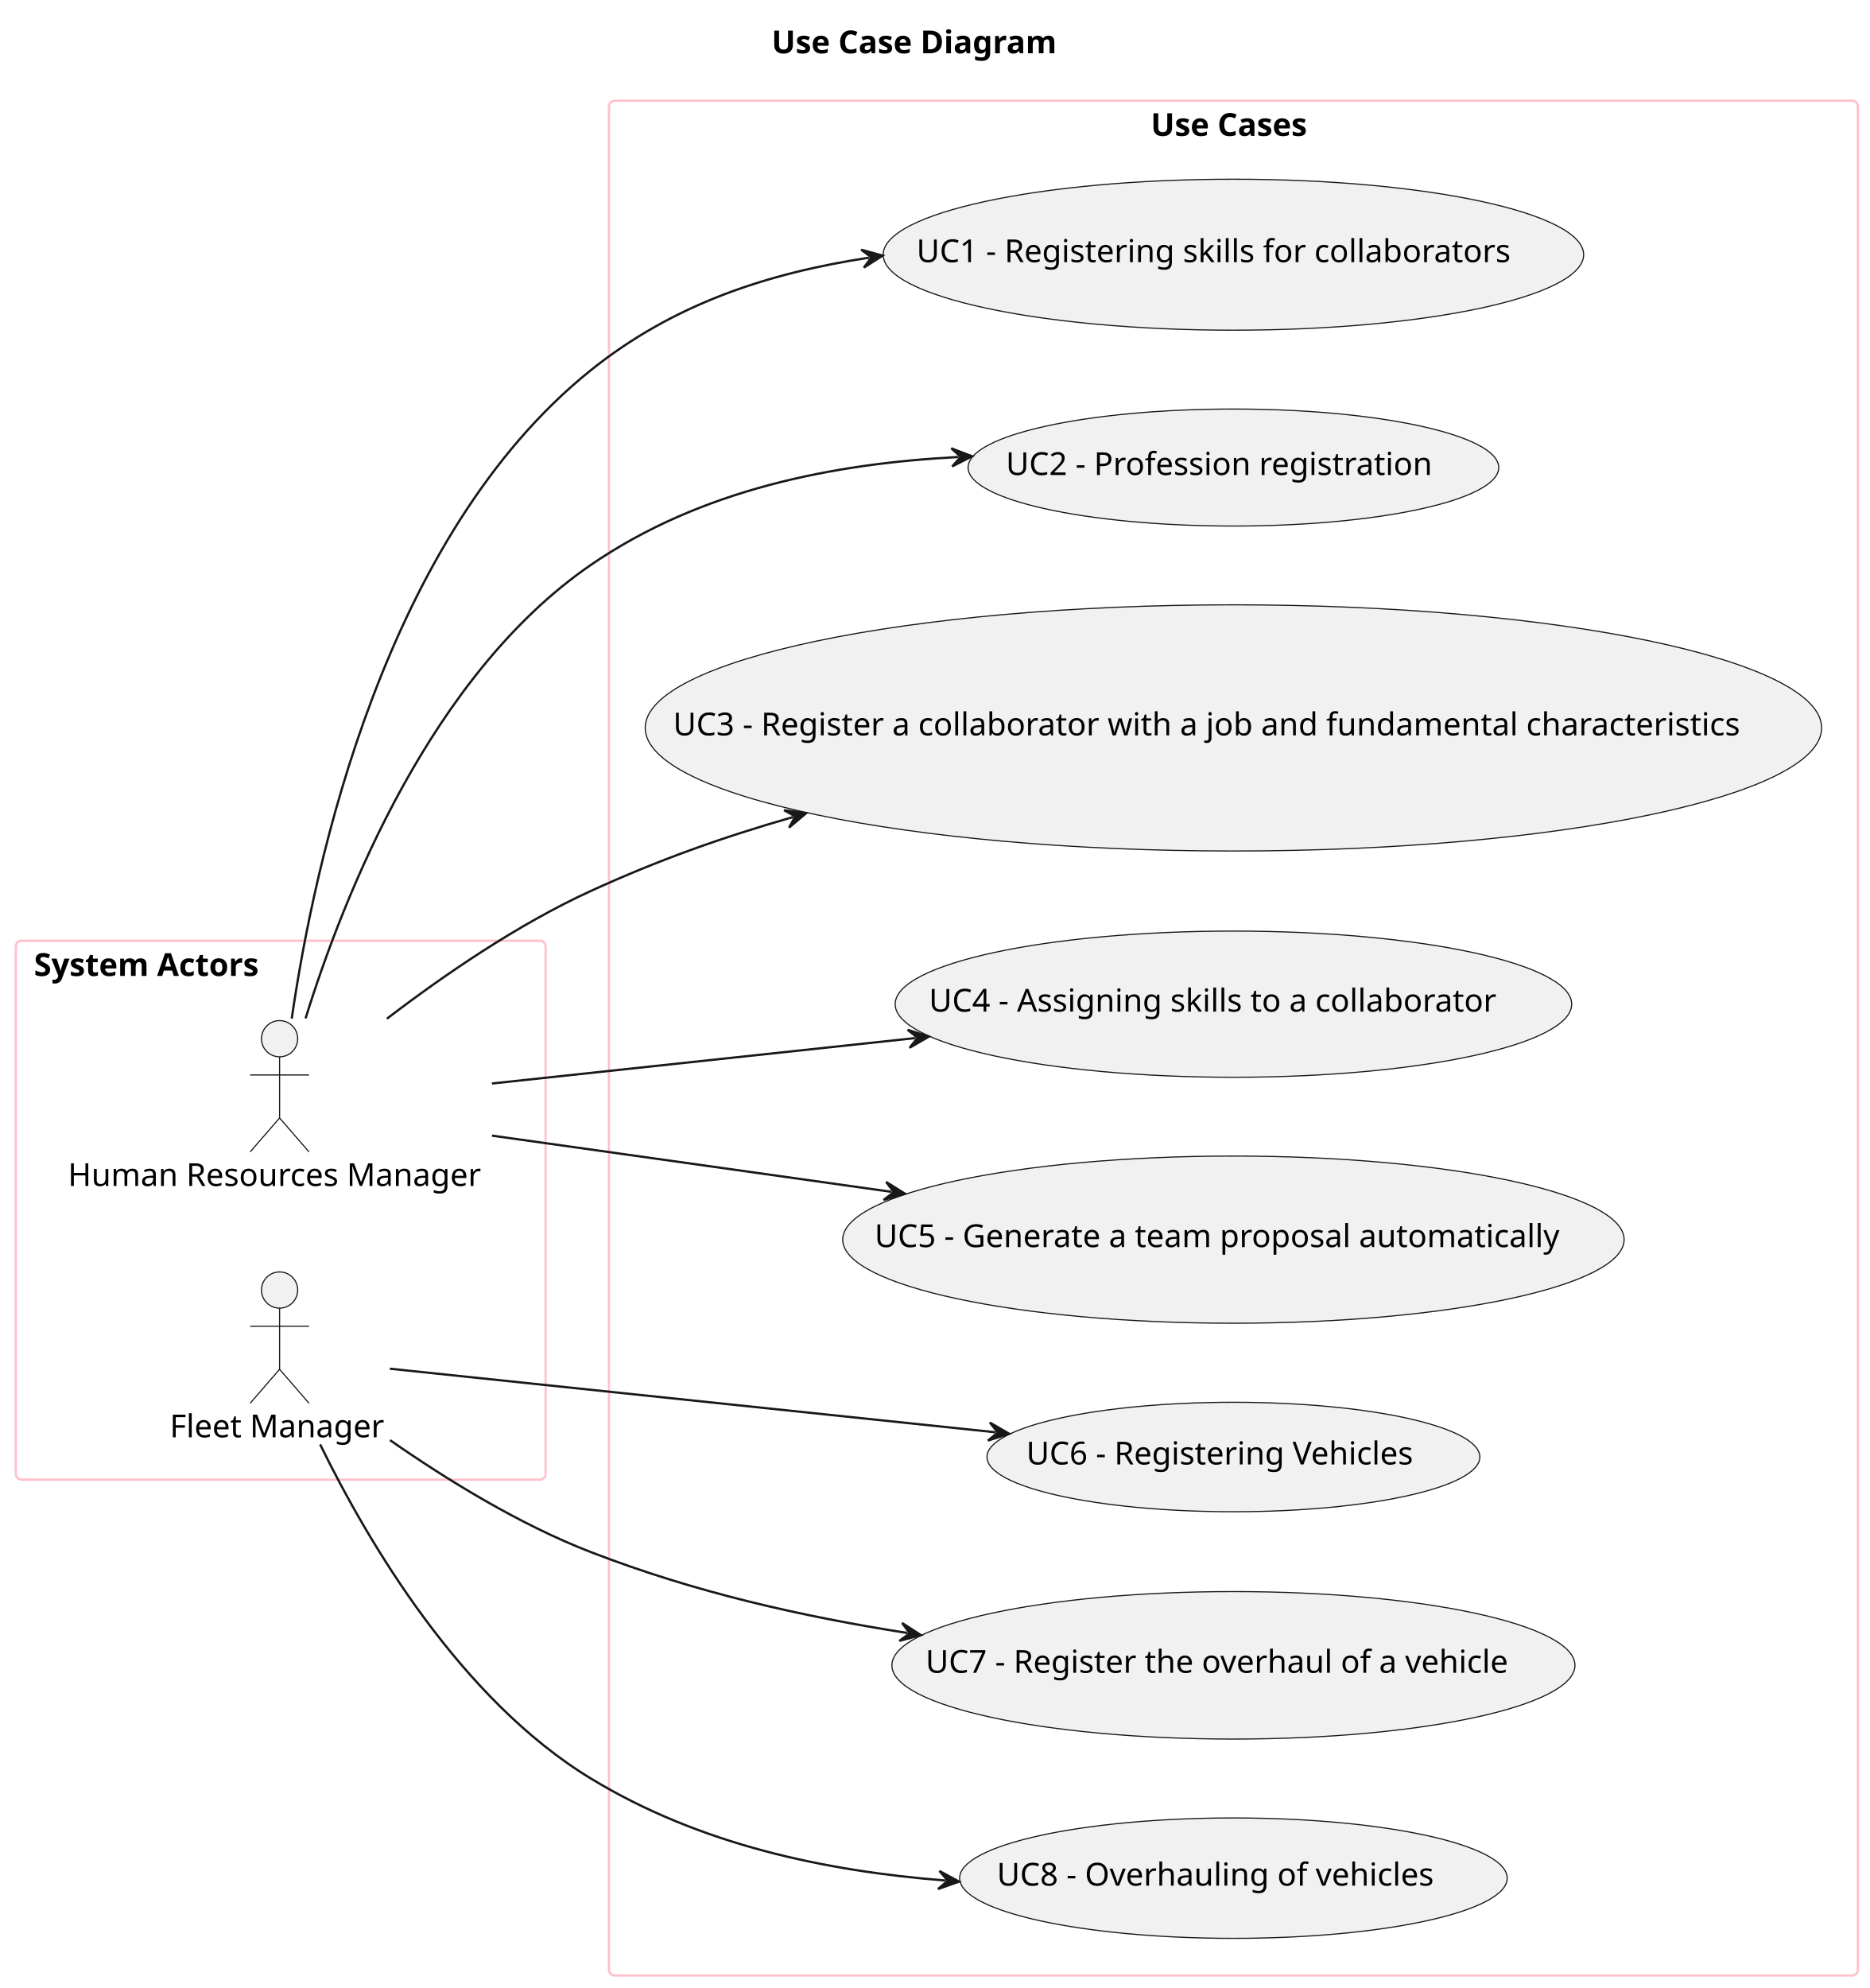
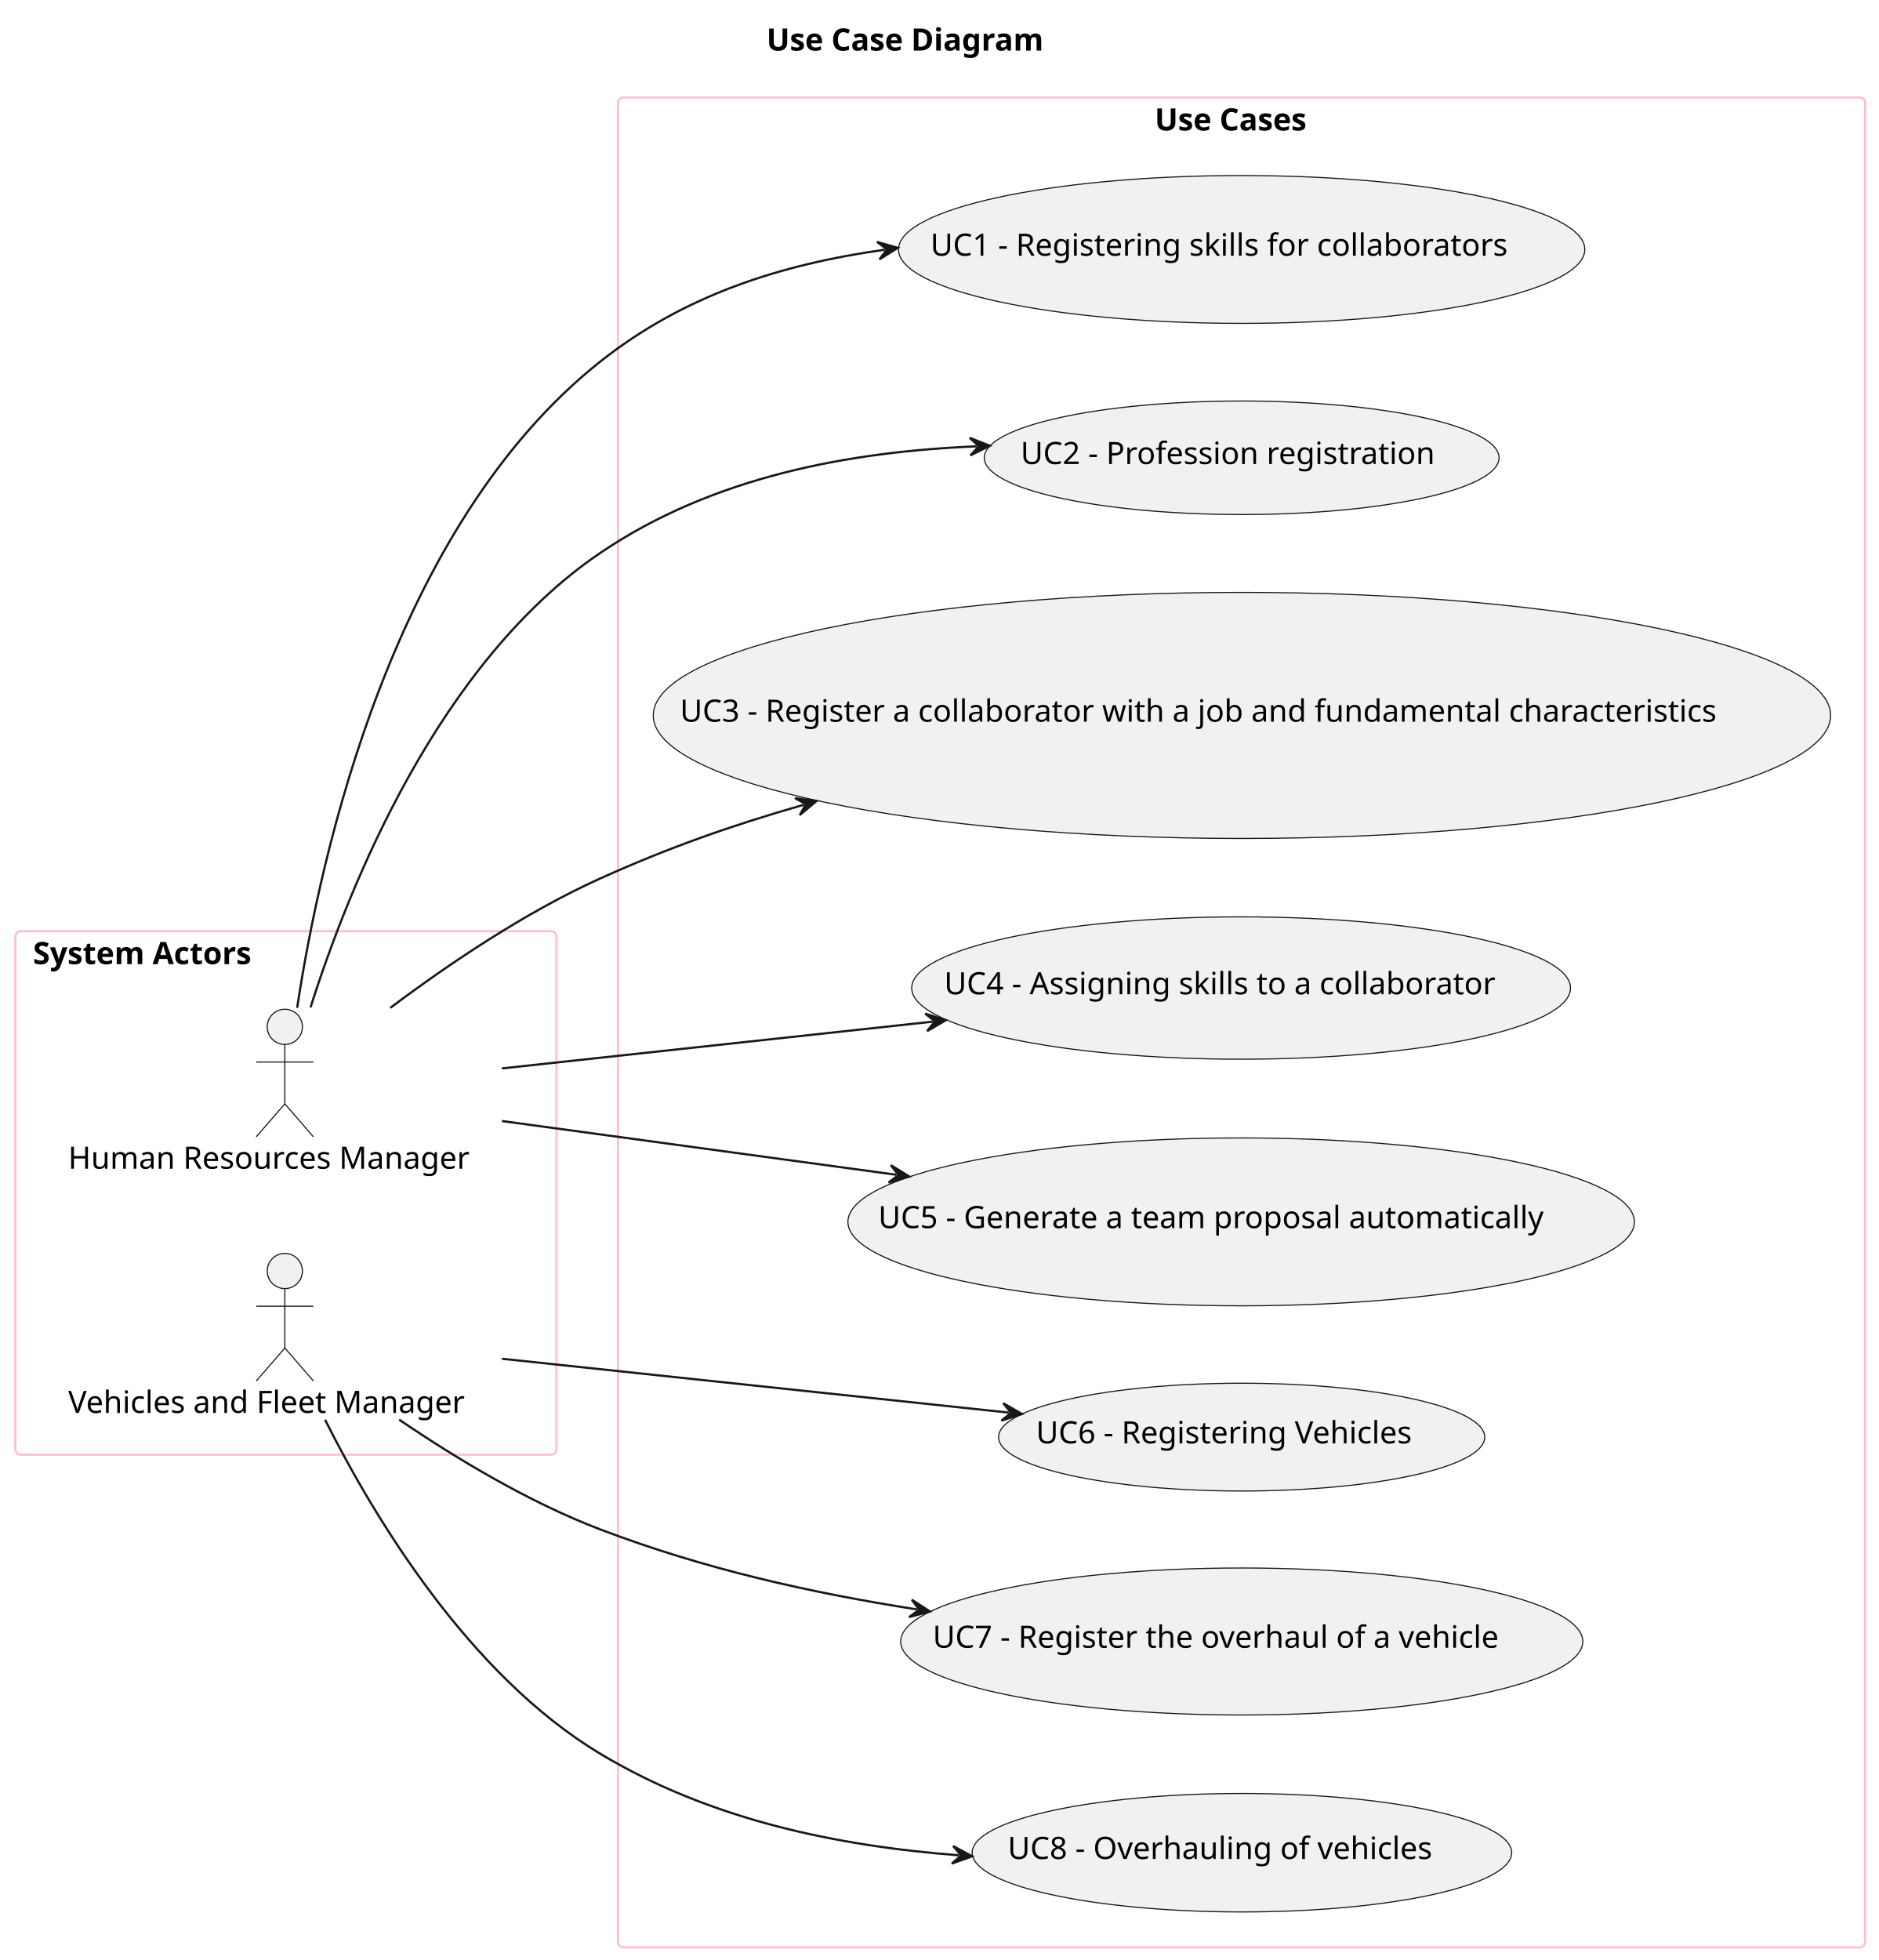
- <svg xmlns="http://www.w3.org/2000/svg" contentStyleType="text/css" height="878px" preserveAspectRatio="none" style="width:826px;height:878px;background:#FFFFFF;" version="1.1" viewBox="0 0 826 878" width="826px" zoomAndPan="magnify">
+ <svg xmlns="http://www.w3.org/2000/svg" contentStyleType="text/css" height="891px" preserveAspectRatio="none" style="width:854px;height:891px;background:#FFFFFF;" version="1.1" viewBox="0 0 854 891" width="854px" zoomAndPan="magnify">
  <defs />
  <g>
-     <text fill="#000000" font-family="sans-serif" font-size="14" font-weight="bold" lengthAdjust="spacing" textLength="131" x="340.83" y="23.535">Use Case Diagram</text>
+     <text fill="#000000" font-family="sans-serif" font-size="14" font-weight="bold" lengthAdjust="spacing" textLength="143" x="348.5" y="22.995">Use Case Diagram</text>
    <g id="cluster_actors">
-       <rect fill="none" height="238" rx="2.5" ry="2.5" style="stroke:#FFC0CB;stroke-width:1.0;" width="234" x="7" y="415.488" />
-       <text fill="#000000" font-family="sans-serif" font-size="14" font-weight="bold" lengthAdjust="spacing" textLength="103" x="15" y="431.023">System Actors</text>
+       <rect fill="none" height="238" rx="2.5" ry="2.5" style="stroke:#FFC0CB;stroke-width:1.0;" width="246" x="7" y="423.297" />
+       <text fill="#000000" font-family="sans-serif" font-size="14" font-weight="bold" lengthAdjust="spacing" textLength="115" x="15" y="438.292">System Actors</text>
    </g>
    <g id="cluster_usecases">
-       <rect fill="none" height="828" rx="2.5" ry="2.5" style="stroke:#FFC0CB;stroke-width:1.0;" width="551.66" x="269" y="44.488" />
-       <text fill="#000000" font-family="sans-serif" font-size="14" font-weight="bold" lengthAdjust="spacing" textLength="73" x="508.33" y="60.023">Use Cases</text>
+       <rect fill="none" height="841" rx="2.5" ry="2.5" style="stroke:#FFC0CB;stroke-width:1.0;" width="567" x="281" y="44.297" />
+       <text fill="#000000" font-family="sans-serif" font-size="14" font-weight="bold" lengthAdjust="spacing" textLength="79" x="525" y="59.292">Use Cases</text>
+     </g>
+     <g id="elem_HRM">
+       <ellipse cx="129.5" cy="466.797" fill="#F1F1F1" rx="8" ry="8" style="stroke:#181818;stroke-width:0.5;" />
+       <path d="M129.5,474.797 L129.5,501.797 M116.5,482.797 L142.5,482.797 M129.5,501.797 L116.5,516.797 M129.5,501.797 L142.5,516.797 " fill="none" style="stroke:#181818;stroke-width:0.5;" />
+       <text fill="#000000" font-family="sans-serif" font-size="14" lengthAdjust="spacing" textLength="197" x="31" y="531.292">Human Resources Manager</text>
    </g>
    <g id="elem_FM">
-       <ellipse cx="123.5" cy="569.748" fill="#F1F1F1" rx="8" ry="8" style="stroke:#181818;stroke-width:0.5;" />
-       <path d="M123.5,577.748 L123.5,604.748 M110.5,585.748 L136.5,585.748 M123.5,604.748 L110.5,619.748 M123.5,604.748 L136.5,619.748 " fill="none" style="stroke:#181818;stroke-width:0.5;" />
-       <text fill="#000000" font-family="sans-serif" font-size="14" lengthAdjust="spacing" textLength="97" x="75" y="634.783">Fleet Manager</text>
+       <ellipse cx="129.5" cy="577.797" fill="#F1F1F1" rx="8" ry="8" style="stroke:#181818;stroke-width:0.5;" />
+       <path d="M129.5,585.797 L129.5,612.797 M116.5,593.797 L142.5,593.797 M129.5,612.797 L116.5,627.797 M129.5,612.797 L142.5,627.797 " fill="none" style="stroke:#181818;stroke-width:0.5;" />
+       <text fill="#000000" font-family="sans-serif" font-size="14" lengthAdjust="spacing" textLength="197" x="31" y="642.292">Vehicles and Fleet Manager</text>
    </g>
-     <g id="elem_HRM">
-       <ellipse cx="123.5" cy="458.748" fill="#F1F1F1" rx="8" ry="8" style="stroke:#181818;stroke-width:0.5;" />
-       <path d="M123.5,466.748 L123.5,493.748 M110.5,474.748 L136.5,474.748 M123.5,493.748 L110.5,508.748 M123.5,493.748 L136.5,508.748 " fill="none" style="stroke:#181818;stroke-width:0.5;" />
-       <text fill="#000000" font-family="sans-serif" font-size="14" lengthAdjust="spacing" textLength="187" x="30" y="523.783">Human Resources Manager</text>
+     <g id="elem_UC1">
+       <ellipse cx="564.523" cy="113.402" fill="#F1F1F1" rx="156.023" ry="33.605" style="stroke:#181818;stroke-width:0.5;" />
+       <text fill="#000000" font-family="sans-serif" font-size="14" lengthAdjust="spacing" textLength="283" x="423.023" y="116.248">UC1 - Registering skills for collaborators</text>
+     </g>
+     <g id="elem_UC2">
+       <ellipse cx="564.527" cy="208.102" fill="#F1F1F1" rx="117.027" ry="25.805" style="stroke:#181818;stroke-width:0.5;" />
+       <text fill="#000000" font-family="sans-serif" font-size="14" lengthAdjust="spacing" textLength="201" x="464.027" y="210.949">UC2 - Profession registration</text>
    </g>
    <g id="elem_UC3">
-       <ellipse cx="544.83" cy="321.484" fill="#F1F1F1" rx="259.829" ry="54.366" style="stroke:#181818;stroke-width:0.5;" />
-       <text fill="#000000" font-family="sans-serif" font-size="14" lengthAdjust="spacing" textLength="495" x="297.329" y="324.775">UC3 - Register a collaborator with a job and fundamental characteristics</text>
+       <ellipse cx="564.655" cy="325.228" fill="#F1F1F1" rx="267.655" ry="55.931" style="stroke:#181818;stroke-width:0.5;" />
+       <text fill="#000000" font-family="sans-serif" font-size="14" lengthAdjust="spacing" textLength="511" x="309.155" y="328.075">UC3 - Register a collaborator with a job and fundamental characteristics</text>
    </g>
-     <g id="elem_UC2">
-       <ellipse cx="544.829" cy="206.488" fill="#F1F1F1" rx="117.199" ry="25.84" style="stroke:#181818;stroke-width:0.5;" />
-       <text fill="#000000" font-family="sans-serif" font-size="14" lengthAdjust="spacing" textLength="201" x="444.329" y="209.779">UC2 - Profession registration</text>
-     </g>
-     <g id="elem_UC1">
-       <ellipse cx="544.827" cy="112.49" fill="#F1F1F1" rx="154.707" ry="33.342" style="stroke:#181818;stroke-width:0.5;" />
-       <text fill="#000000" font-family="sans-serif" font-size="14" lengthAdjust="spacing" textLength="280" x="404.827" y="115.781">UC1 - Registering skills for collaborators</text>
+     <g id="elem_UC4">
+       <ellipse cx="564.268" cy="449.151" fill="#F1F1F1" rx="149.768" ry="32.354" style="stroke:#181818;stroke-width:0.5;" />
+       <text fill="#000000" font-family="sans-serif" font-size="14" lengthAdjust="spacing" textLength="270" x="429.268" y="451.997">UC4 - Assigning skills to a collaborator</text>
    </g>
    <g id="elem_UC5">
-       <ellipse cx="544.826" cy="547.486" fill="#F1F1F1" rx="172.586" ry="36.917" style="stroke:#181818;stroke-width:0.5;" />
-       <text fill="#000000" font-family="sans-serif" font-size="14" lengthAdjust="spacing" textLength="317" x="386.326" y="550.777">UC5 - Generate a team proposal automatically</text>
+       <ellipse cx="564.287" cy="555.454" fill="#F1F1F1" rx="178.787" ry="38.157" style="stroke:#181818;stroke-width:0.5;" />
+       <text fill="#000000" font-family="sans-serif" font-size="14" lengthAdjust="spacing" textLength="330" x="399.287" y="558.301">UC5 - Generate a team proposal automatically</text>
    </g>
-     <g id="elem_UC4">
-       <ellipse cx="544.832" cy="443.493" fill="#F1F1F1" rx="149.422" ry="32.284" style="stroke:#181818;stroke-width:0.5;" />
-       <text fill="#000000" font-family="sans-serif" font-size="14" lengthAdjust="spacing" textLength="269" x="410.332" y="446.784">UC4 - Assigning skills to a collaborator</text>
+     <g id="elem_UC6">
+       <ellipse cx="564.518" cy="653.301" fill="#F1F1F1" rx="110.518" ry="24.504" style="stroke:#181818;stroke-width:0.5;" />
+       <text fill="#000000" font-family="sans-serif" font-size="14" lengthAdjust="spacing" textLength="187" x="471.018" y="656.147">UC6 - Registering Vehicles</text>
+     </g>
+     <g id="elem_UC7">
+       <ellipse cx="564.56" cy="746.209" fill="#F1F1F1" rx="155.06" ry="33.412" style="stroke:#181818;stroke-width:0.5;" />
+       <text fill="#000000" font-family="sans-serif" font-size="14" lengthAdjust="spacing" textLength="281" x="424.06" y="749.056">UC7 - Register the overhaul of a vehicle</text>
    </g>
    <g id="elem_UC8">
-       <ellipse cx="544.828" cy="829.486" fill="#F1F1F1" rx="120.938" ry="26.588" style="stroke:#181818;stroke-width:0.5;" />
-       <text fill="#000000" font-family="sans-serif" font-size="14" lengthAdjust="spacing" textLength="205" x="440.328" y="832.777">UC8 - Overhauling of vehicles</text>
-     </g>
-     <g id="elem_UC7">
-       <ellipse cx="544.832" cy="735.491" fill="#F1F1F1" rx="150.862" ry="32.572" style="stroke:#181818;stroke-width:0.5;" />
-       <text fill="#000000" font-family="sans-serif" font-size="14" lengthAdjust="spacing" textLength="272" x="408.832" y="738.782">UC7 - Register the overhaul of a vehicle</text>
-     </g>
-     <g id="elem_UC6">
-       <ellipse cx="544.826" cy="643.489" fill="#F1F1F1" rx="108.856" ry="24.171" style="stroke:#181818;stroke-width:0.5;" />
-       <text fill="#000000" font-family="sans-serif" font-size="14" lengthAdjust="spacing" textLength="183" x="453.325" y="646.78">UC6 - Registering Vehicles</text>
+       <ellipse cx="564.65" cy="842.227" fill="#F1F1F1" rx="122.65" ry="26.93" style="stroke:#181818;stroke-width:0.5;" />
+       <text fill="#000000" font-family="sans-serif" font-size="14" lengthAdjust="spacing" textLength="209" x="458.15" y="845.074">UC8 - Overhauling of vehicles</text>
    </g>
    <g id="link_HRM_UC1">
-       <path d="M128.87,449.868 C138.87,380.768 170.04,236.408 261,163.488 C297.2,134.468 338.498,120.7 383.958,113.79 " fill="none" id="HRM-to-UC1" style="stroke:#181818;stroke-width:1.0;" />
-       <polygon fill="#181818" points="389.89,112.888,380.391,110.286,384.947,113.64,381.593,118.195,389.89,112.888" style="stroke:#181818;stroke-width:1.0;" />
+       <path d="M135.1,458.167 C145.72,388.027 178.7,238.947 273,164.297 C311.04,134.187 354.779,120.216 402.269,113.506 " fill="none" id="HRM-to-UC1" style="stroke:#181818;stroke-width:1.0;" />
+       <polygon fill="#181818" points="408.21,112.667,398.739,109.965,403.259,113.366,399.858,117.887,408.21,112.667" style="stroke:#181818;stroke-width:1.0;" />
    </g>
    <g id="link_HRM_UC2">
-       <path d="M134.98,449.758 C151.84,395.448 190.47,297.878 261,249.488 C309.73,216.048 368.278,204.722 423.408,201.832 " fill="none" id="HRM-to-UC2" style="stroke:#181818;stroke-width:1.0;" />
-       <polygon fill="#181818" points="429.4,201.518,420.203,197.995,424.407,201.78,420.622,205.984,429.4,201.518" style="stroke:#181818;stroke-width:1.0;" />
+       <path d="M141.19,457.937 C158.79,402.477 199.47,301.117 273,251.297 C324.39,216.477 386.605,205.309 444.025,202.899 " fill="none" id="HRM-to-UC2" style="stroke:#181818;stroke-width:1.0;" />
+       <polygon fill="#181818" points="450.02,202.647,440.86,199.028,445.024,202.857,441.196,207.021,450.02,202.647" style="stroke:#181818;stroke-width:1.0;" />
    </g>
    <g id="link_HRM_UC3">
-       <path d="M170.9,449.918 C196.19,430.578 228.83,408.188 261,393.488 C290.84,379.848 317.915,370.17 350.325,360.83 " fill="none" id="HRM-to-UC3" style="stroke:#181818;stroke-width:1.0;" />
-       <polygon fill="#181818" points="356.09,359.168,346.334,357.817,351.286,360.553,348.55,365.504,356.09,359.168" style="stroke:#181818;stroke-width:1.0;" />
+       <path d="M177.46,458.167 C204.12,438.157 238.9,414.667 273,399.297 C303.84,385.397 331.983,375.431 365.413,365.841 " fill="none" id="HRM-to-UC3" style="stroke:#181818;stroke-width:1.0;" />
+       <polygon fill="#181818" points="371.18,364.187,361.426,362.824,366.374,365.566,363.632,370.514,371.18,364.187" style="stroke:#181818;stroke-width:1.0;" />
    </g>
    <g id="link_HRM_UC4">
-       <path d="M217.3,478.528 C273.99,472.448 341.464,465.209 404.334,458.459 " fill="none" id="HRM-to-UC4" style="stroke:#181818;stroke-width:1.0;" />
-       <polygon fill="#181818" points="410.3,457.818,400.924,454.802,405.329,458.352,401.778,462.756,410.3,457.818" style="stroke:#181818;stroke-width:1.0;" />
+       <path d="M228.21,485.687 C287.83,479.217 358.885,471.504 424.065,464.434 " fill="none" id="HRM-to-UC4" style="stroke:#181818;stroke-width:1.0;" />
+       <polygon fill="#181818" points="430.03,463.787,420.651,460.781,425.059,464.326,421.514,468.734,430.03,463.787" style="stroke:#181818;stroke-width:1.0;" />
    </g>
    <g id="link_HRM_UC5">
-       <path d="M217.3,501.548 C270.86,509.078 333.418,517.882 393.839,526.382 " fill="none" id="HRM-to-UC5" style="stroke:#181818;stroke-width:1.0;" />
-       <polygon fill="#181818" points="399.78,527.218,391.425,522.004,394.829,526.522,390.31,529.926,399.78,527.218" style="stroke:#181818;stroke-width:1.0;" />
+       <path d="M228.21,509.607 C282.84,517.057 346.135,525.677 407.485,534.037 " fill="none" id="HRM-to-UC5" style="stroke:#181818;stroke-width:1.0;" />
+       <polygon fill="#181818" points="413.43,534.847,405.053,529.668,408.476,534.172,403.972,537.595,413.43,534.847" style="stroke:#181818;stroke-width:1.0;" />
    </g>
    <g id="link_FM_UC6">
-       <path d="M172.19,604.488 C238.42,611.438 353.793,623.552 439.793,632.572 " fill="none" id="FM-to-UC6" style="stroke:#181818;stroke-width:1.0;" />
-       <polygon fill="#181818" points="445.76,633.198,437.226,628.281,440.787,632.677,436.392,636.238,445.76,633.198" style="stroke:#181818;stroke-width:1.0;" />
+       <path d="M228.21,617.677 C298.8,625.177 387.824,634.633 458.674,642.163 " fill="none" id="FM-to-UC6" style="stroke:#181818;stroke-width:1.0;" />
+       <polygon fill="#181818" points="464.64,642.797,456.113,637.868,459.668,642.268,455.268,645.823,464.64,642.797" style="stroke:#181818;stroke-width:1.0;" />
    </g>
    <g id="link_FM_UC7">
-       <path d="M172.28,636.038 C197.43,653.558 229.52,673.328 261,685.488 C306.93,703.228 353.583,713.798 400.853,721.218 " fill="none" id="FM-to-UC7" style="stroke:#181818;stroke-width:1.0;" />
-       <polygon fill="#181818" points="406.78,722.148,398.509,716.801,401.841,721.373,397.269,724.704,406.78,722.148" style="stroke:#181818;stroke-width:1.0;" />
+       <path d="M181.47,645.357 C207.59,663.117 240.66,682.997 273,695.297 C320.26,713.277 368.362,724.051 416.902,731.631 " fill="none" id="FM-to-UC7" style="stroke:#181818;stroke-width:1.0;" />
+       <polygon fill="#181818" points="422.83,732.557,414.555,727.216,417.89,731.785,413.321,735.12,422.83,732.557" style="stroke:#181818;stroke-width:1.0;" />
    </g>
    <g id="link_FM_UC8">
-       <path d="M141.41,637.928 C162.68,681.358 203.49,750.548 261,785.488 C309.31,814.838 364.549,826.323 417.659,830.543 " fill="none" id="FM-to-UC8" style="stroke:#181818;stroke-width:1.0;" />
-       <polygon fill="#181818" points="423.64,831.018,414.985,826.318,418.656,830.622,414.351,834.293,423.64,831.018" style="stroke:#181818;stroke-width:1.0;" />
+       <path d="M147.79,645.397 C170.03,689.697 213.07,761.337 273,797.297 C323.32,827.497 381.078,839.187 436.018,843.407 " fill="none" id="FM-to-UC8" style="stroke:#181818;stroke-width:1.0;" />
+       <polygon fill="#181818" points="442,843.867,433.333,839.189,437.015,843.484,432.72,847.166,442,843.867" style="stroke:#181818;stroke-width:1.0;" />
    </g>
  </g>
</svg>
